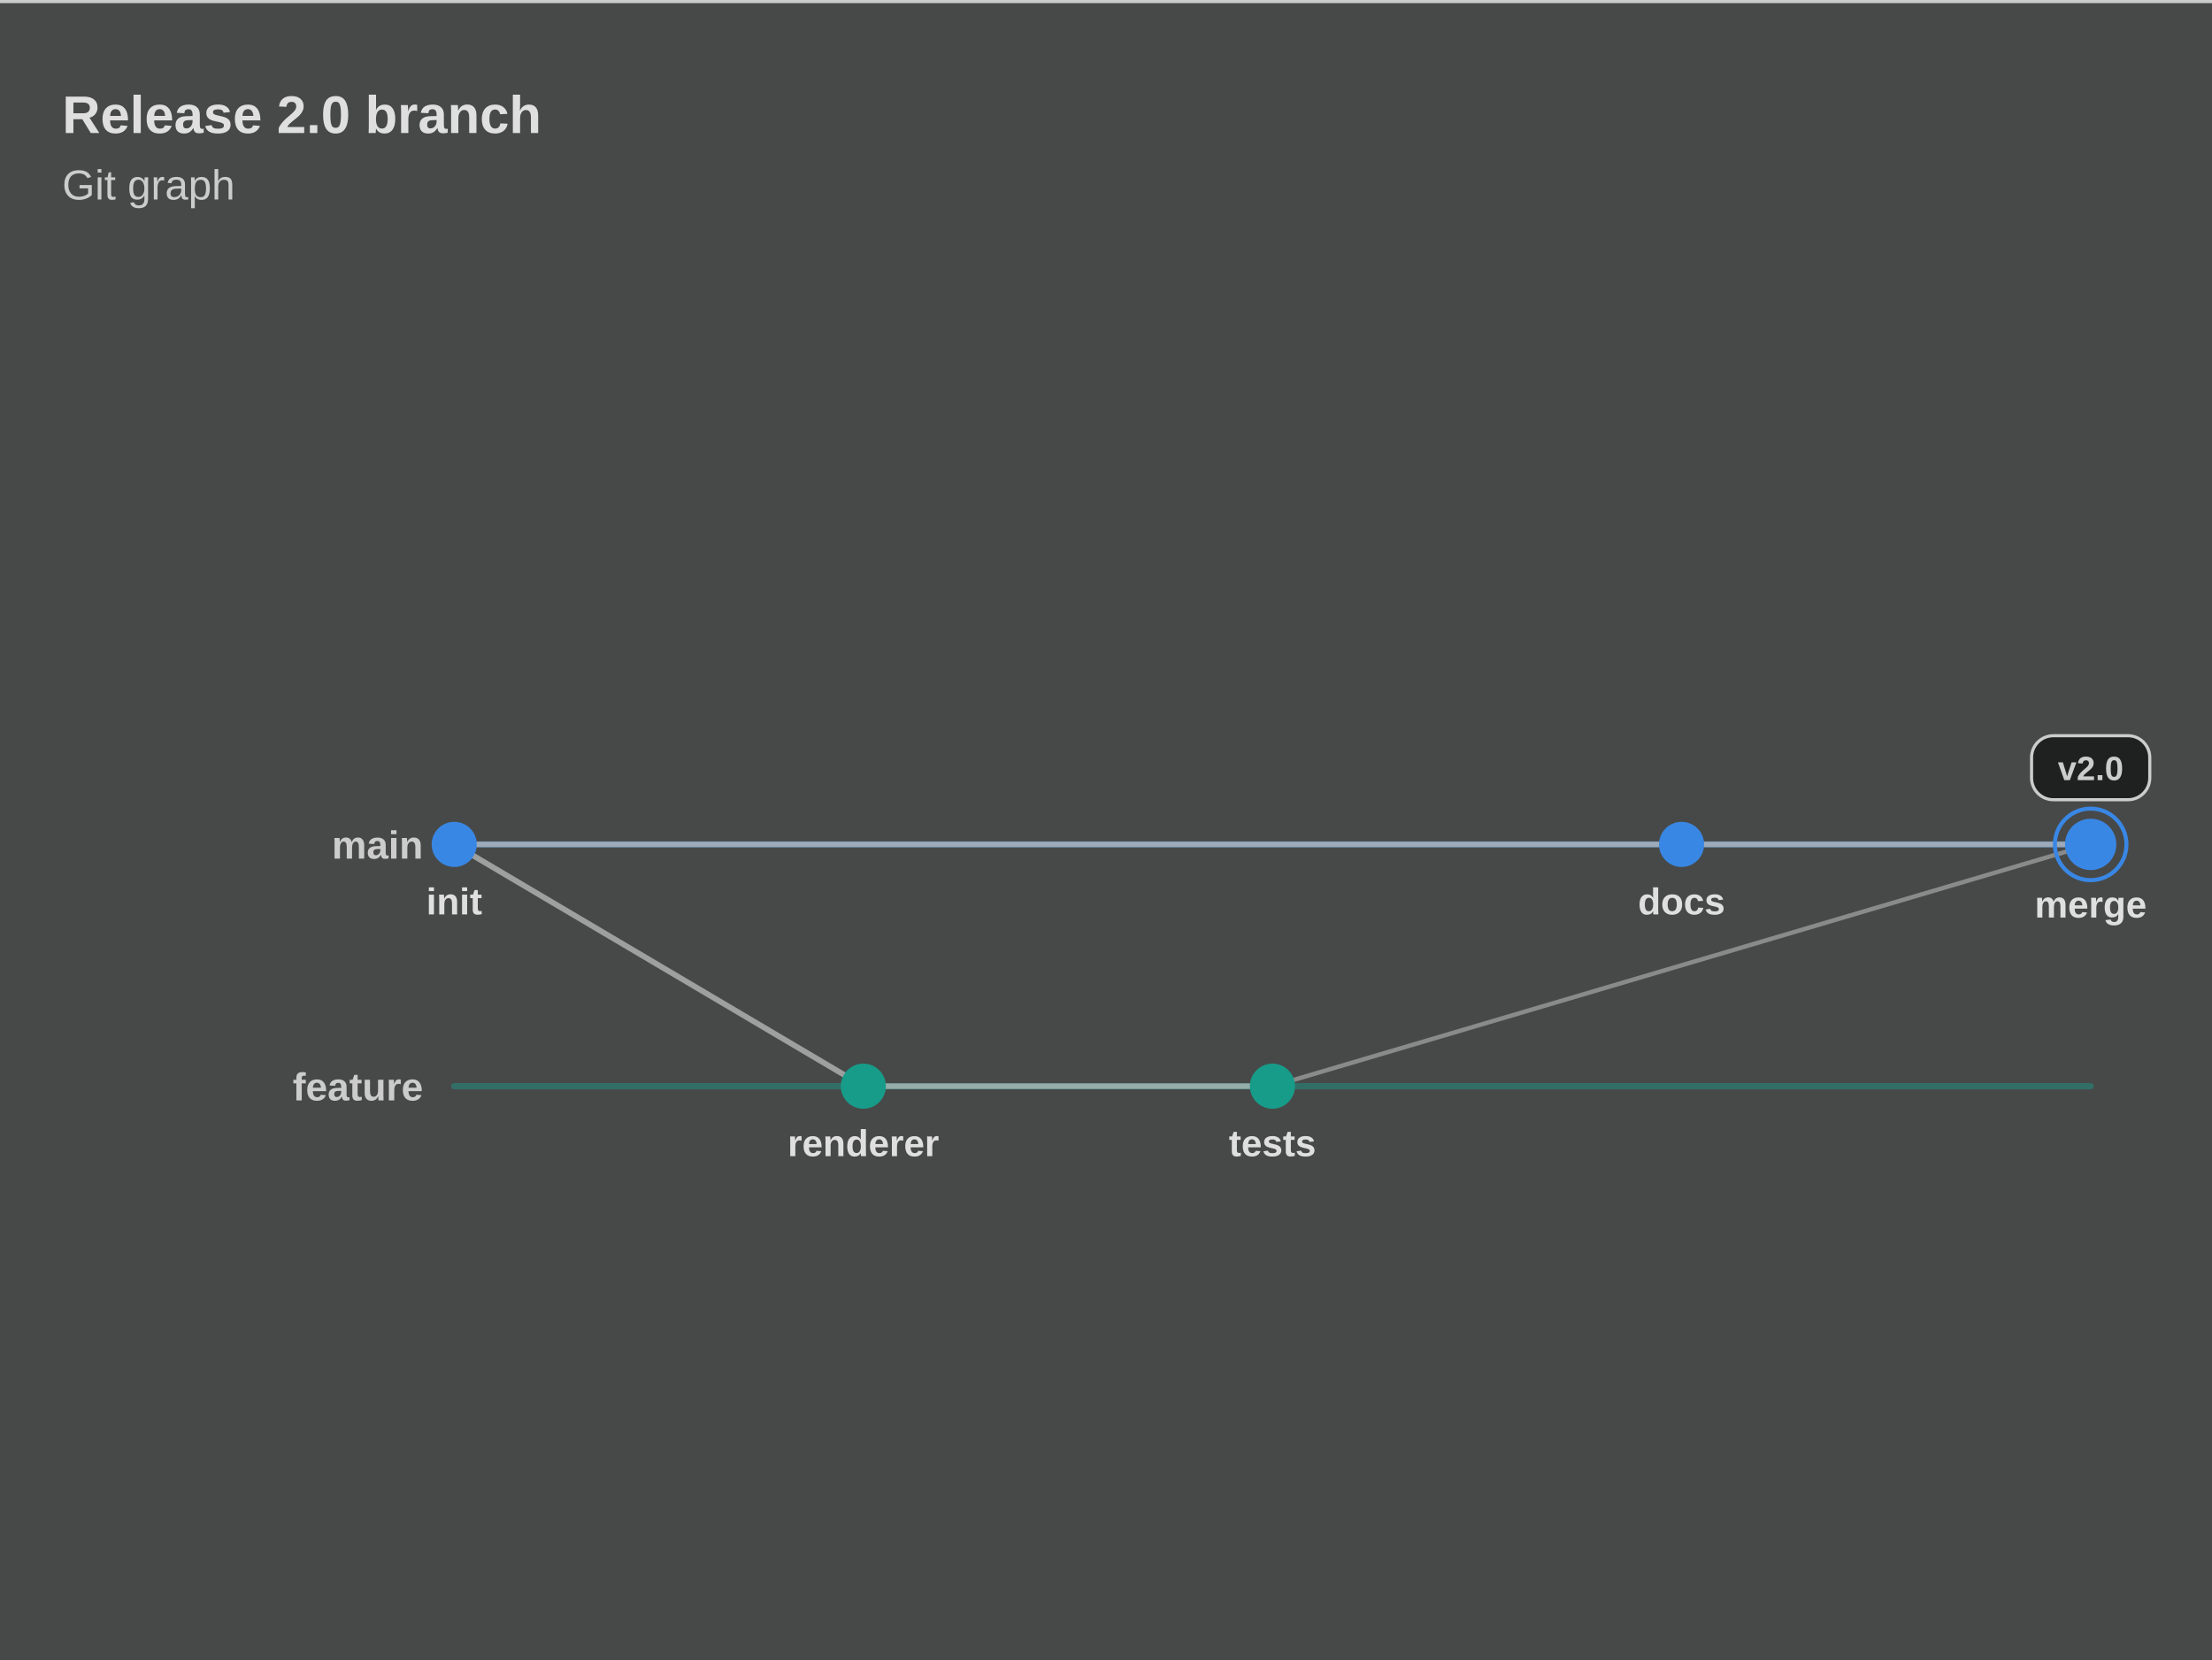
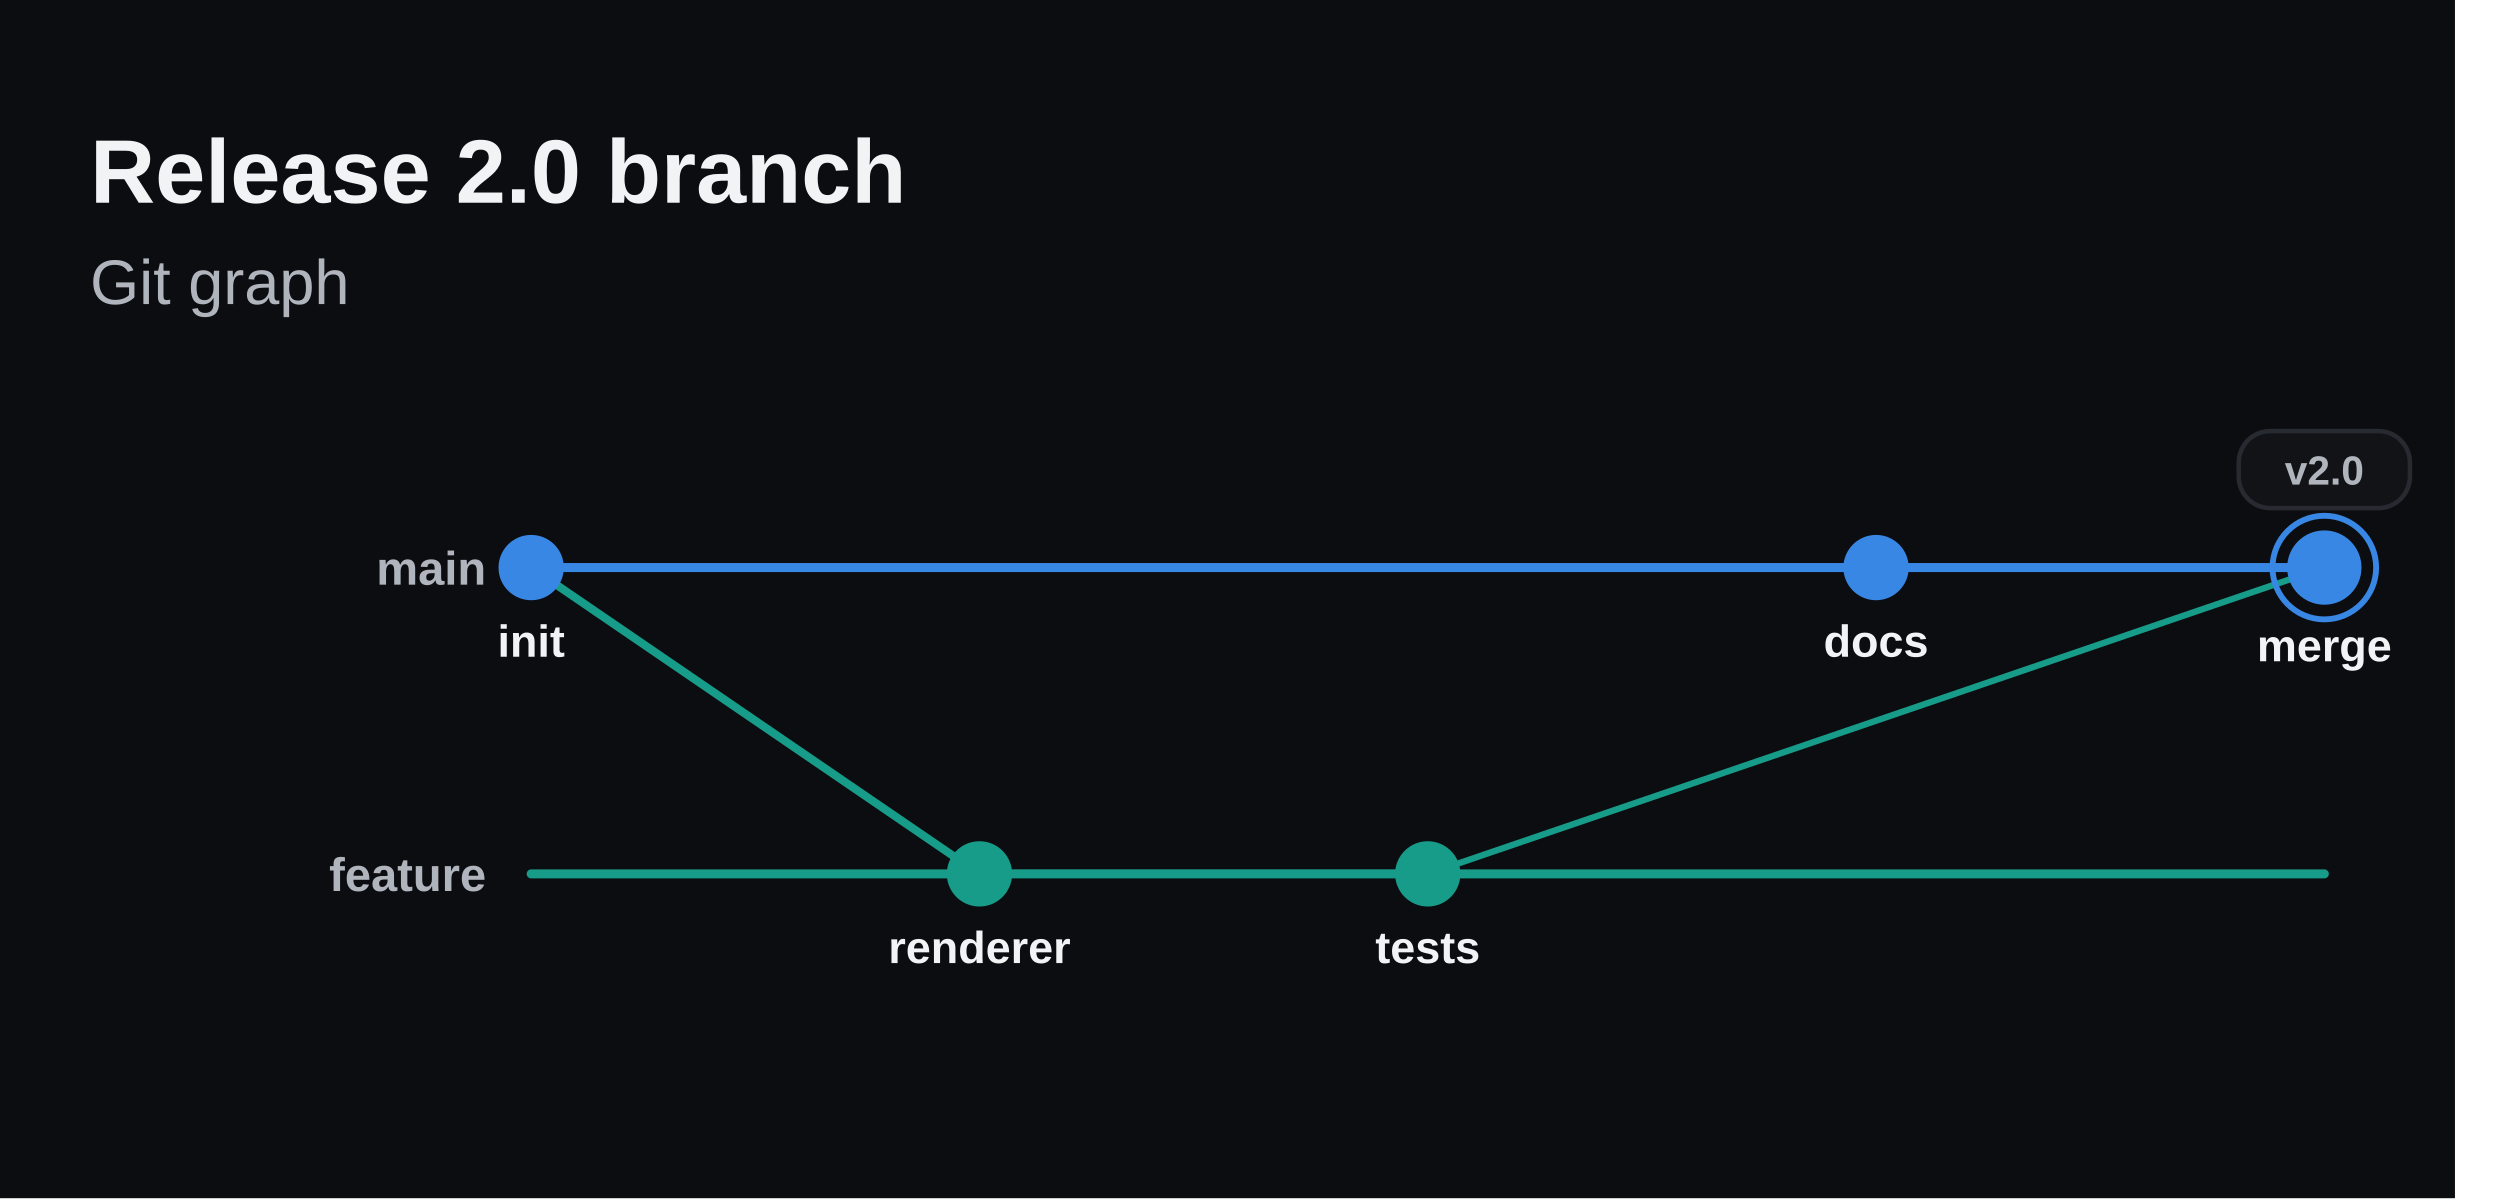
- <svg xmlns="http://www.w3.org/2000/svg" id="cfx-visual-27e3243d" width="711" height="533" viewBox="10 0 711 533.3" role="img" aria-labelledby="cfx-visual-27e3243d-title cfx-visual-27e3243d-desc" preserveAspectRatio="xMidYMid meet" shape-rendering="geometricPrecision" text-rendering="geometricPrecision" data-cfx-look="graphite" style="max-width:100%;height:auto;display:block" data-cfx-label-layout="measured" data-cfx-label-count="10" data-cfx-label-dropped="0">
+ <svg xmlns="http://www.w3.org/2000/svg" id="cfx-visual-f43bd8d8" width="555" height="266" viewBox="10 0 555 266" role="img" aria-labelledby="cfx-visual-f43bd8d8-title cfx-visual-f43bd8d8-desc" preserveAspectRatio="xMidYMid meet" shape-rendering="geometricPrecision" text-rendering="geometricPrecision" data-cfx-look="graphite" style="max-width:100%;height:auto;display:block" data-cfx-label-layout="measured" data-cfx-label-count="10" data-cfx-label-dropped="0">
  <defs>
-     <style>#cfx-visual-27e3243d .cfx-guide-stroke,#cfx-visual-27e3243d .cfx-premium-stroke{vector-effect:non-scaling-stroke;shape-rendering:geometricPrecision}#cfx-visual-27e3243d text{text-rendering:geometricPrecision;-webkit-font-smoothing:antialiased}</style>
-     <clipPath id="cfx-visual-27e3243d-visualCardClip">
-       <rect x="0" y="0" width="760" height="570" rx="3" />
+     <style>#cfx-visual-f43bd8d8 .cfx-guide-stroke,#cfx-visual-f43bd8d8 .cfx-premium-stroke{vector-effect:non-scaling-stroke;shape-rendering:geometricPrecision}#cfx-visual-f43bd8d8 text{text-rendering:geometricPrecision;-webkit-font-smoothing:antialiased}</style>
+     <clipPath id="cfx-visual-f43bd8d8-visualCardClip">
+       <rect x="0" y="0" width="604" height="266" rx="3" />
    </clipPath>
  </defs>
-   <rect data-cfx-role="visual-background" width="100%" height="100%" fill="#333333" />
-   <rect data-cfx-role="visual-card" class="cfx-guide-stroke" x="0.5" y="0.5" width="759" height="569" rx="3" fill="#474949" stroke="#CCCCCC" />
-   <text data-cfx-role="visual-title" x="30" y="42.75" fill="#E0DFDF" font-family="Calibri, Carlito, Segoe UI, Arial, system-ui, sans-serif" font-size="17" font-weight="700" data-cfx-label-original="Release 2.0 branch" data-cfx-label-status="placed" data-cfx-label-x="30" data-cfx-label-y="30" data-cfx-label-width="132.348" data-cfx-label-height="17">Release 2.0 branch</text>
-   <text data-cfx-role="visual-subtitle" x="30" y="64.125" fill="#CCCCCC" font-family="Calibri, Carlito, Segoe UI, Arial, system-ui, sans-serif" font-size="13.5" data-cfx-label-original="Git graph" data-cfx-label-status="placed" data-cfx-label-x="30" data-cfx-label-y="54" data-cfx-label-width="50.625" data-cfx-label-height="13.5">Git graph</text>
-   <line data-cfx-role="git-branch-line" data-branch="main" x1="156" y1="271.393" x2="682" y2="271.393" stroke="rgba(57,135,229,0.451)" stroke-width="2" stroke-linecap="round" />
-   <text data-cfx-role="visual-text" x="146" y="275.964" text-anchor="end" fill="#CCCCCC" font-family="Calibri, Carlito, Segoe UI, Arial, system-ui, sans-serif" font-size="12.571" font-weight="700" data-cfx-label-original="main" data-cfx-label-status="placed" data-cfx-label-x="119.735" data-cfx-label-y="266.536" data-cfx-label-width="26.265" data-cfx-label-height="12.571">main</text>
-   <line data-cfx-role="git-branch-line" data-branch="feature" x1="156" y1="349.107" x2="682" y2="349.107" stroke="rgba(23,156,137,0.451)" stroke-width="2" stroke-linecap="round" />
-   <text data-cfx-role="visual-text" x="146" y="353.679" text-anchor="end" fill="#CCCCCC" font-family="Calibri, Carlito, Segoe UI, Arial, system-ui, sans-serif" font-size="12.571" font-weight="700" data-cfx-label-original="feature" data-cfx-label-status="placed" data-cfx-label-x="108.066" data-cfx-label-y="344.251" data-cfx-label-width="37.934" data-cfx-label-height="12.571">feature</text>
-   <line data-cfx-role="git-commit-edge" data-parent-id="init" data-commit-id="renderer" x1="156" y1="271.393" x2="287.5" y2="349.107" stroke="rgba(211,211,211,0.627)" stroke-width="1.8" stroke-linecap="round" />
-   <line data-cfx-role="git-commit-edge" data-parent-id="renderer" data-commit-id="tests" x1="287.5" y1="349.107" x2="419" y2="349.107" stroke="rgba(211,211,211,0.627)" stroke-width="1.8" stroke-linecap="round" />
-   <line data-cfx-role="git-commit-edge" data-parent-id="init" data-commit-id="docs" x1="156" y1="271.393" x2="550.5" y2="271.393" stroke="rgba(211,211,211,0.627)" stroke-width="1.8" stroke-linecap="round" />
-   <line data-cfx-role="git-commit-edge" data-parent-id="docs" data-commit-id="merge" x1="550.5" y1="271.393" x2="682" y2="271.393" stroke="rgba(211,211,211,0.627)" stroke-width="1.8" stroke-linecap="round" />
-   <line data-cfx-role="git-commit-edge" data-parent-id="tests" data-commit-id="merge" x1="419" y1="349.107" x2="682" y2="271.393" stroke="rgba(211,211,211,0.471)" stroke-width="1.4" stroke-linecap="round" />
-   <circle data-cfx-role="git-commit" data-commit-id="init" data-branch="main" cx="156" cy="271.393" r="6.5" fill="#3987E5" stroke="#3987E5" stroke-width="1.5" />
-   <text data-cfx-role="visual-text" x="156" y="293.893" text-anchor="middle" fill="#E0DFDF" font-family="Calibri, Carlito, Segoe UI, Arial, system-ui, sans-serif" font-size="12" font-weight="650" data-cfx-label-original="init" data-cfx-label-status="placed" data-cfx-label-x="147.753" data-cfx-label-y="284.893" data-cfx-label-width="16.494" data-cfx-label-height="12">init</text>
-   <circle data-cfx-role="git-commit" data-commit-id="renderer" data-branch="feature" cx="287.5" cy="349.107" r="6.5" fill="#179C89" stroke="#179C89" stroke-width="1.5" />
-   <text data-cfx-role="visual-text" x="287.5" y="371.607" text-anchor="middle" fill="#E0DFDF" font-family="Calibri, Carlito, Segoe UI, Arial, system-ui, sans-serif" font-size="12" font-weight="650" data-cfx-label-original="renderer" data-cfx-label-status="placed" data-cfx-label-x="265.735" data-cfx-label-y="362.607" data-cfx-label-width="43.529" data-cfx-label-height="12">renderer</text>
-   <circle data-cfx-role="git-commit" data-commit-id="tests" data-branch="feature" cx="419" cy="349.107" r="6.5" fill="#179C89" stroke="#179C89" stroke-width="1.5" />
-   <text data-cfx-role="visual-text" x="419" y="371.607" text-anchor="middle" fill="#E0DFDF" font-family="Calibri, Carlito, Segoe UI, Arial, system-ui, sans-serif" font-size="12" font-weight="650" data-cfx-label-original="tests" data-cfx-label-status="placed" data-cfx-label-x="407.173" data-cfx-label-y="362.607" data-cfx-label-width="23.654" data-cfx-label-height="12">tests</text>
-   <circle data-cfx-role="git-commit" data-commit-id="docs" data-branch="main" cx="550.5" cy="271.393" r="6.5" fill="#3987E5" stroke="#3987E5" stroke-width="1.5" />
-   <text data-cfx-role="visual-text" x="550.5" y="293.893" text-anchor="middle" fill="#E0DFDF" font-family="Calibri, Carlito, Segoe UI, Arial, system-ui, sans-serif" font-size="12" font-weight="650" data-cfx-label-original="docs" data-cfx-label-status="placed" data-cfx-label-x="539.15" data-cfx-label-y="284.893" data-cfx-label-width="22.699" data-cfx-label-height="12">docs</text>
-   <circle data-cfx-role="git-commit" data-commit-id="merge" data-branch="main" cx="682" cy="271.393" r="7.5" fill="#3987E5" stroke="#3987E5" stroke-width="1.5" />
-   <circle data-cfx-role="git-merge-ring" cx="682" cy="271.393" r="11.5" fill="none" stroke="#3987E5" stroke-width="1.3" />
-   <text data-cfx-role="visual-text" x="682" y="294.893" text-anchor="middle" fill="#E0DFDF" font-family="Calibri, Carlito, Segoe UI, Arial, system-ui, sans-serif" font-size="12" font-weight="650" data-cfx-label-original="merge" data-cfx-label-status="placed" data-cfx-label-x="666.235" data-cfx-label-y="285.893" data-cfx-label-width="31.529" data-cfx-label-height="12">merge</text>
-   <rect data-cfx-role="git-tag" x="663" y="236.464" width="38" height="20.571" rx="7" fill="#1F2020" stroke="#CCCCCC" data-cfx-label-decoration="true" />
-   <text data-cfx-role="git-tag-label" x="682" y="250.75" text-anchor="middle" fill="#CCCCCC" font-family="Calibri, Carlito, Segoe UI, Arial, system-ui, sans-serif" font-size="10.857" font-weight="700" data-cfx-label-original="v2.0" data-cfx-label-status="placed" data-cfx-label-x="663" data-cfx-label-y="236.464" data-cfx-label-width="38" data-cfx-label-height="20.571">v2.0</text>
+   <rect data-cfx-role="visual-background" width="100%" height="100%" fill="#0C0D10" />
+   <text data-cfx-role="visual-title" x="30" y="45" fill="#F2F3F5" font-family="Calibri, Carlito, Segoe UI, Arial, system-ui, sans-serif" font-size="20" font-weight="700" data-cfx-label-original="Release 2.0 branch" data-cfx-label-status="placed" data-cfx-label-x="30" data-cfx-label-y="30" data-cfx-label-width="155.703" data-cfx-label-height="20">Release 2.0 branch</text>
+   <text data-cfx-role="visual-subtitle" x="30" y="67.5" fill="#B0B4BC" font-family="Calibri, Carlito, Segoe UI, Arial, system-ui, sans-serif" font-size="14" data-cfx-label-original="Git graph" data-cfx-label-status="placed" data-cfx-label-x="30" data-cfx-label-y="57" data-cfx-label-width="52.5" data-cfx-label-height="14">Git graph</text>
+   <line data-cfx-role="git-branch-line" data-branch="main" x1="127.92" y1="126" x2="526" y2="126" stroke="#3987E5" stroke-width="2" stroke-linecap="round" />
+   <text data-cfx-role="visual-text" x="117.92" y="129.8" text-anchor="end" fill="#B0B4BC" font-family="Calibri, Carlito, Segoe UI, Arial, system-ui, sans-serif" font-size="10.45" font-weight="700" data-cfx-label-original="main" data-cfx-label-status="placed" data-cfx-label-x="96.086" data-cfx-label-y="121.963" data-cfx-label-width="21.834" data-cfx-label-height="10.45">main</text>
+   <line data-cfx-role="git-branch-line" data-branch="feature" x1="127.92" y1="194" x2="526" y2="194" stroke="#179C89" stroke-width="2" stroke-linecap="round" />
+   <text data-cfx-role="visual-text" x="117.92" y="197.8" text-anchor="end" fill="#B0B4BC" font-family="Calibri, Carlito, Segoe UI, Arial, system-ui, sans-serif" font-size="10.45" font-weight="700" data-cfx-label-original="feature" data-cfx-label-status="placed" data-cfx-label-x="86.386" data-cfx-label-y="189.963" data-cfx-label-width="31.534" data-cfx-label-height="10.45">feature</text>
+   <line data-cfx-role="git-commit-edge" data-parent-id="init" data-commit-id="renderer" x1="127.92" y1="126" x2="227.44" y2="194" stroke="#179C89" stroke-width="1.8" stroke-linecap="round" />
+   <line data-cfx-role="git-commit-edge" data-parent-id="renderer" data-commit-id="tests" x1="227.44" y1="194" x2="326.96" y2="194" stroke="#179C89" stroke-width="1.8" stroke-linecap="round" />
+   <line data-cfx-role="git-commit-edge" data-parent-id="init" data-commit-id="docs" x1="127.92" y1="126" x2="426.48" y2="126" stroke="#3987E5" stroke-width="1.8" stroke-linecap="round" />
+   <line data-cfx-role="git-commit-edge" data-parent-id="docs" data-commit-id="merge" x1="426.48" y1="126" x2="526" y2="126" stroke="#3987E5" stroke-width="1.8" stroke-linecap="round" />
+   <line data-cfx-role="git-commit-edge" data-parent-id="tests" data-commit-id="merge" x1="326.96" y1="194" x2="526" y2="126" stroke="#179C89" stroke-width="1.4" stroke-linecap="round" />
+   <circle data-cfx-role="git-commit" data-commit-id="init" data-branch="main" cx="127.92" cy="126" r="6.5" fill="#3987E5" stroke="#3987E5" stroke-width="1.5" />
+   <text data-cfx-role="visual-text" x="127.92" y="145.8" text-anchor="middle" fill="#F2F3F5" font-family="Calibri, Carlito, Segoe UI, Arial, system-ui, sans-serif" font-size="9.975" font-weight="650" data-cfx-label-original="init" data-cfx-label-status="placed" data-cfx-label-x="121.065" data-cfx-label-y="138.319" data-cfx-label-width="13.711" data-cfx-label-height="9.975">init</text>
+   <circle data-cfx-role="git-commit" data-commit-id="renderer" data-branch="feature" cx="227.44" cy="194" r="6.5" fill="#179C89" stroke="#179C89" stroke-width="1.5" />
+   <text data-cfx-role="visual-text" x="227.44" y="213.8" text-anchor="middle" fill="#F2F3F5" font-family="Calibri, Carlito, Segoe UI, Arial, system-ui, sans-serif" font-size="9.975" font-weight="650" data-cfx-label-original="renderer" data-cfx-label-status="placed" data-cfx-label-x="209.348" data-cfx-label-y="206.319" data-cfx-label-width="36.184" data-cfx-label-height="9.975">renderer</text>
+   <circle data-cfx-role="git-commit" data-commit-id="tests" data-branch="feature" cx="326.96" cy="194" r="6.5" fill="#179C89" stroke="#179C89" stroke-width="1.5" />
+   <text data-cfx-role="visual-text" x="326.96" y="213.8" text-anchor="middle" fill="#F2F3F5" font-family="Calibri, Carlito, Segoe UI, Arial, system-ui, sans-serif" font-size="9.975" font-weight="650" data-cfx-label-original="tests" data-cfx-label-status="placed" data-cfx-label-x="317.129" data-cfx-label-y="206.319" data-cfx-label-width="19.663" data-cfx-label-height="9.975">tests</text>
+   <circle data-cfx-role="git-commit" data-commit-id="docs" data-branch="main" cx="426.48" cy="126" r="6.5" fill="#3987E5" stroke="#3987E5" stroke-width="1.5" />
+   <text data-cfx-role="visual-text" x="426.48" y="145.8" text-anchor="middle" fill="#F2F3F5" font-family="Calibri, Carlito, Segoe UI, Arial, system-ui, sans-serif" font-size="9.975" font-weight="650" data-cfx-label-original="docs" data-cfx-label-status="placed" data-cfx-label-x="417.046" data-cfx-label-y="138.319" data-cfx-label-width="18.869" data-cfx-label-height="9.975">docs</text>
+   <circle data-cfx-role="git-commit" data-commit-id="merge" data-branch="main" cx="526" cy="126" r="7.5" fill="#3987E5" stroke="#3987E5" stroke-width="1.5" />
+   <circle data-cfx-role="git-merge-ring" cx="526" cy="126" r="11.5" fill="none" stroke="#3987E5" stroke-width="1.3" />
+   <text data-cfx-role="visual-text" x="526" y="146.8" text-anchor="middle" fill="#F2F3F5" font-family="Calibri, Carlito, Segoe UI, Arial, system-ui, sans-serif" font-size="9.975" font-weight="650" data-cfx-label-original="merge" data-cfx-label-status="placed" data-cfx-label-x="512.896" data-cfx-label-y="139.319" data-cfx-label-width="26.209" data-cfx-label-height="9.975">merge</text>
+   <rect data-cfx-role="git-tag" x="507" y="95.7" width="38" height="17.1" rx="7" fill="#111317" stroke="#272A30" data-cfx-label-decoration="true" />
+   <text data-cfx-role="git-tag-label" x="526" y="107.575" text-anchor="middle" fill="#B0B4BC" font-family="Calibri, Carlito, Segoe UI, Arial, system-ui, sans-serif" font-size="9.025" font-weight="700" data-cfx-label-original="v2.0" data-cfx-label-status="placed" data-cfx-label-x="507" data-cfx-label-y="95.7" data-cfx-label-width="38" data-cfx-label-height="17.1">v2.0</text>
</svg>
